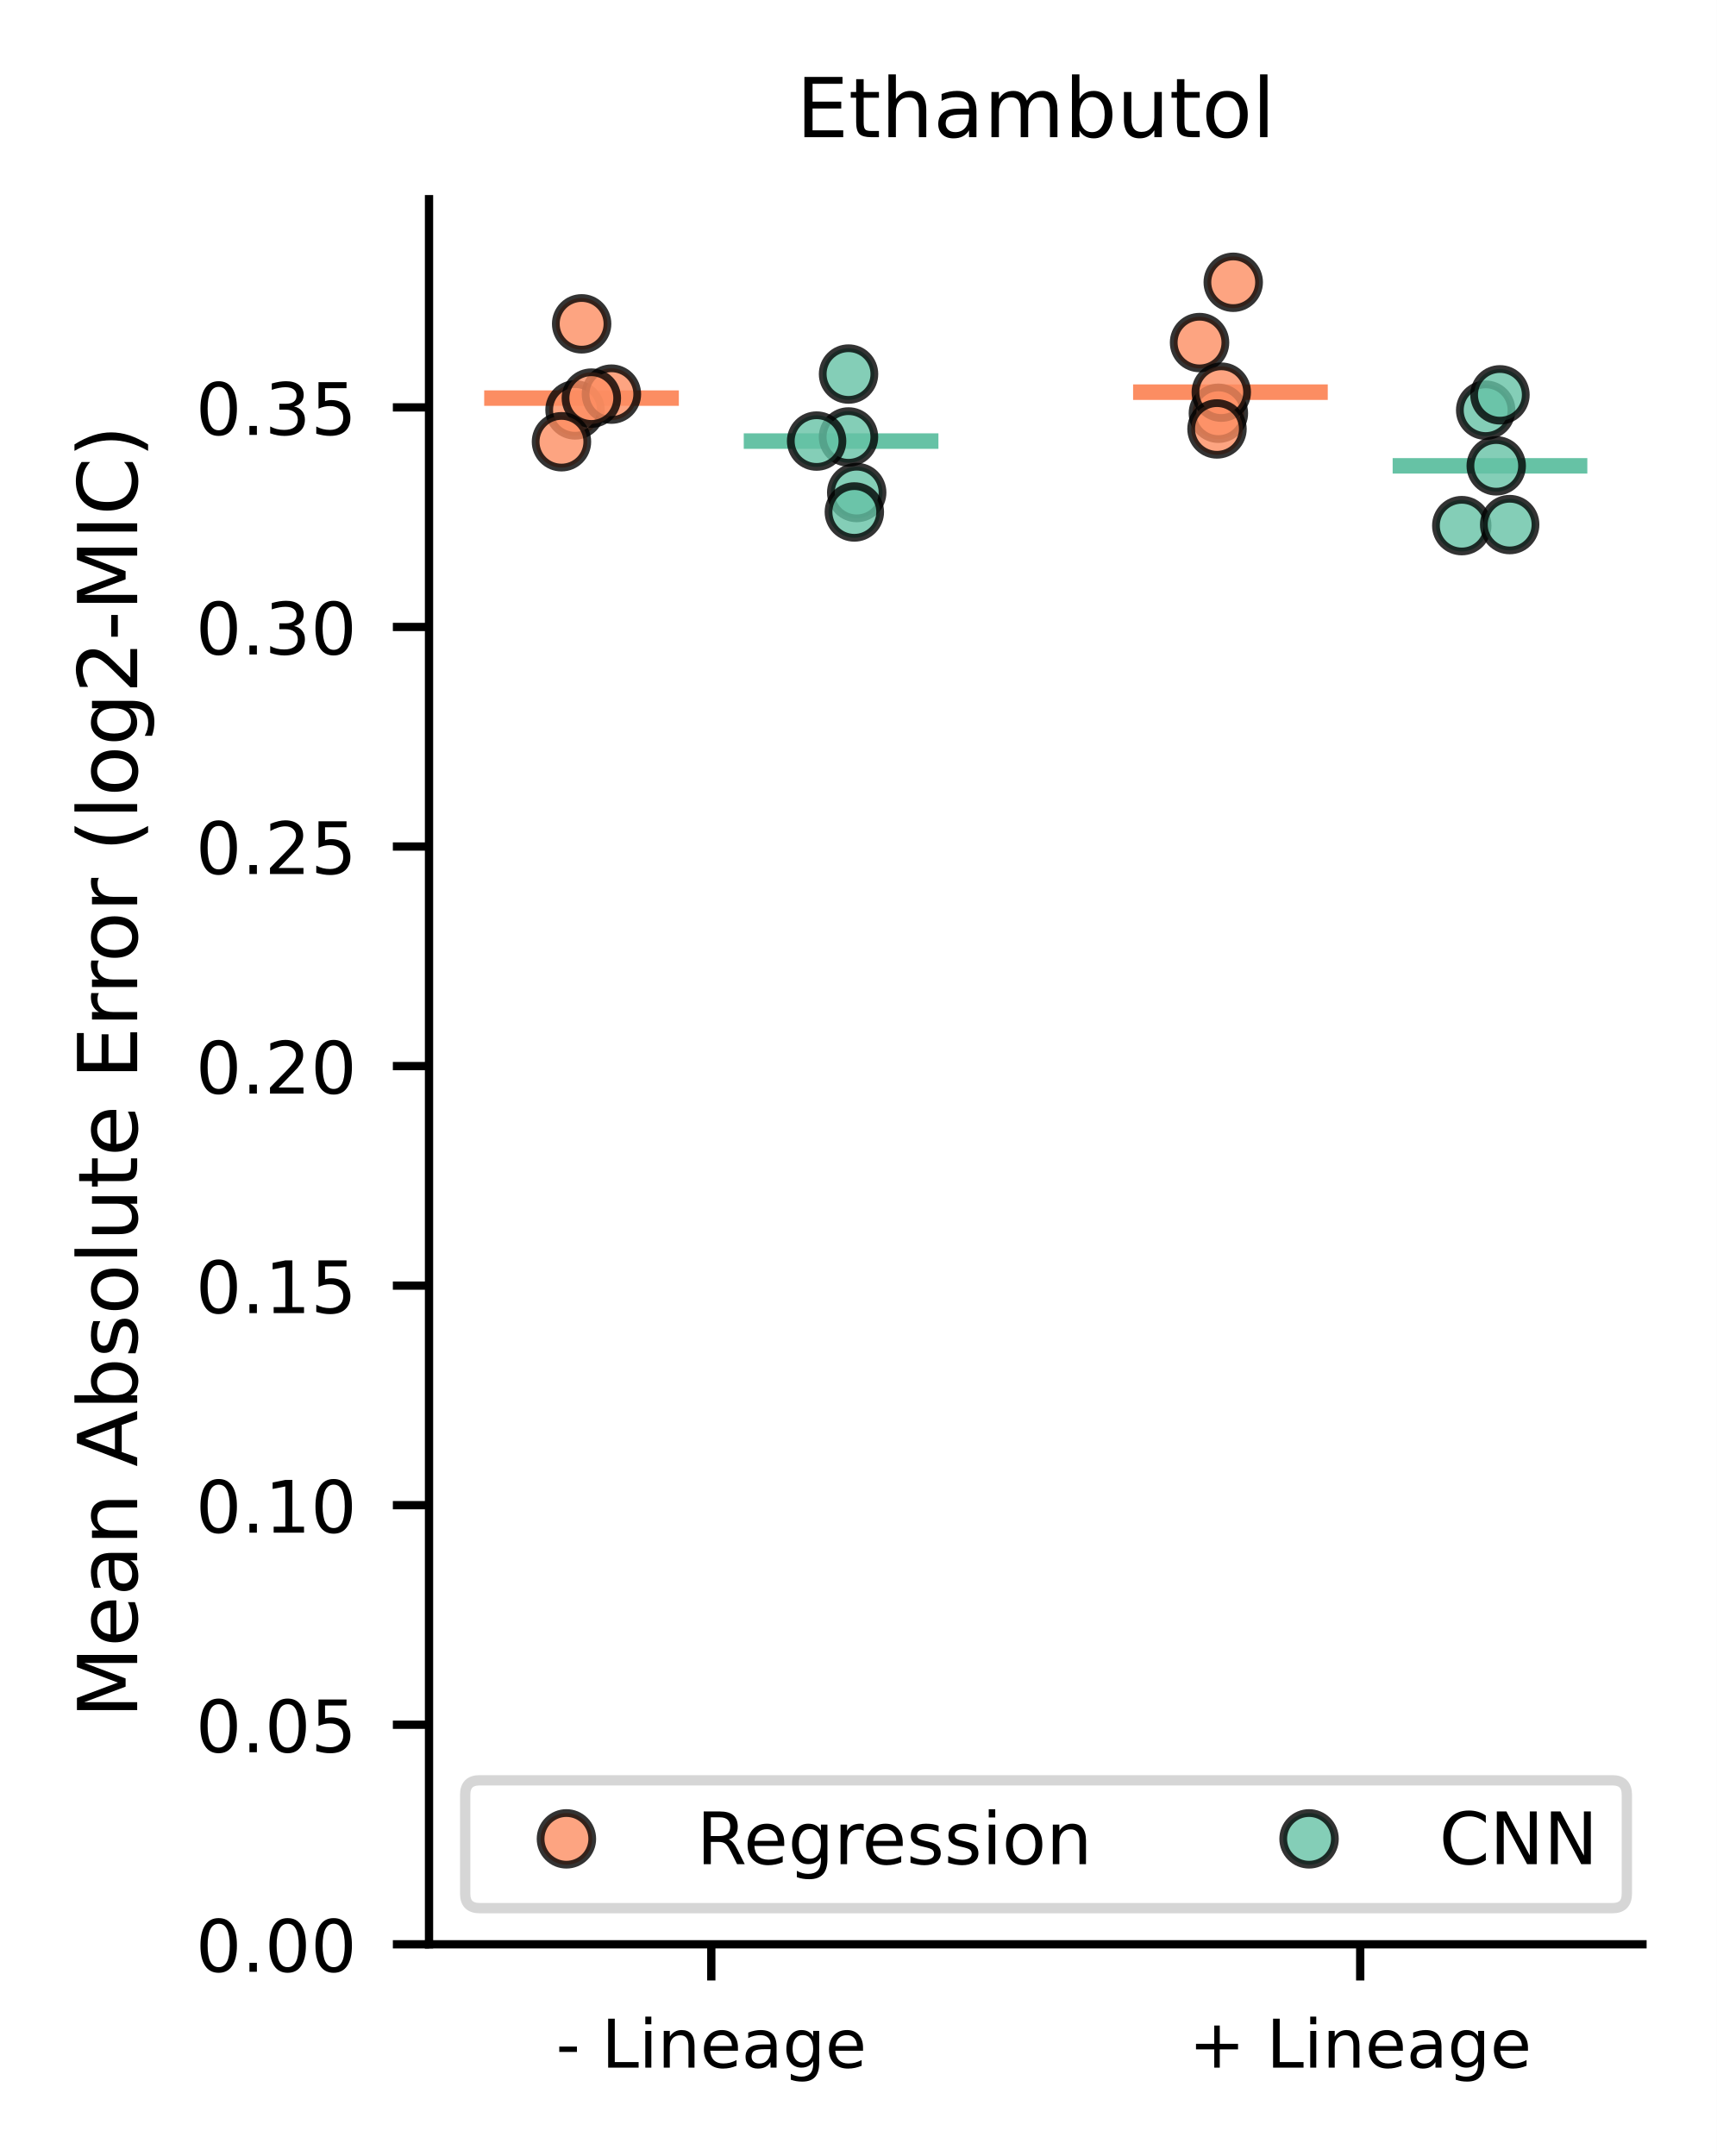
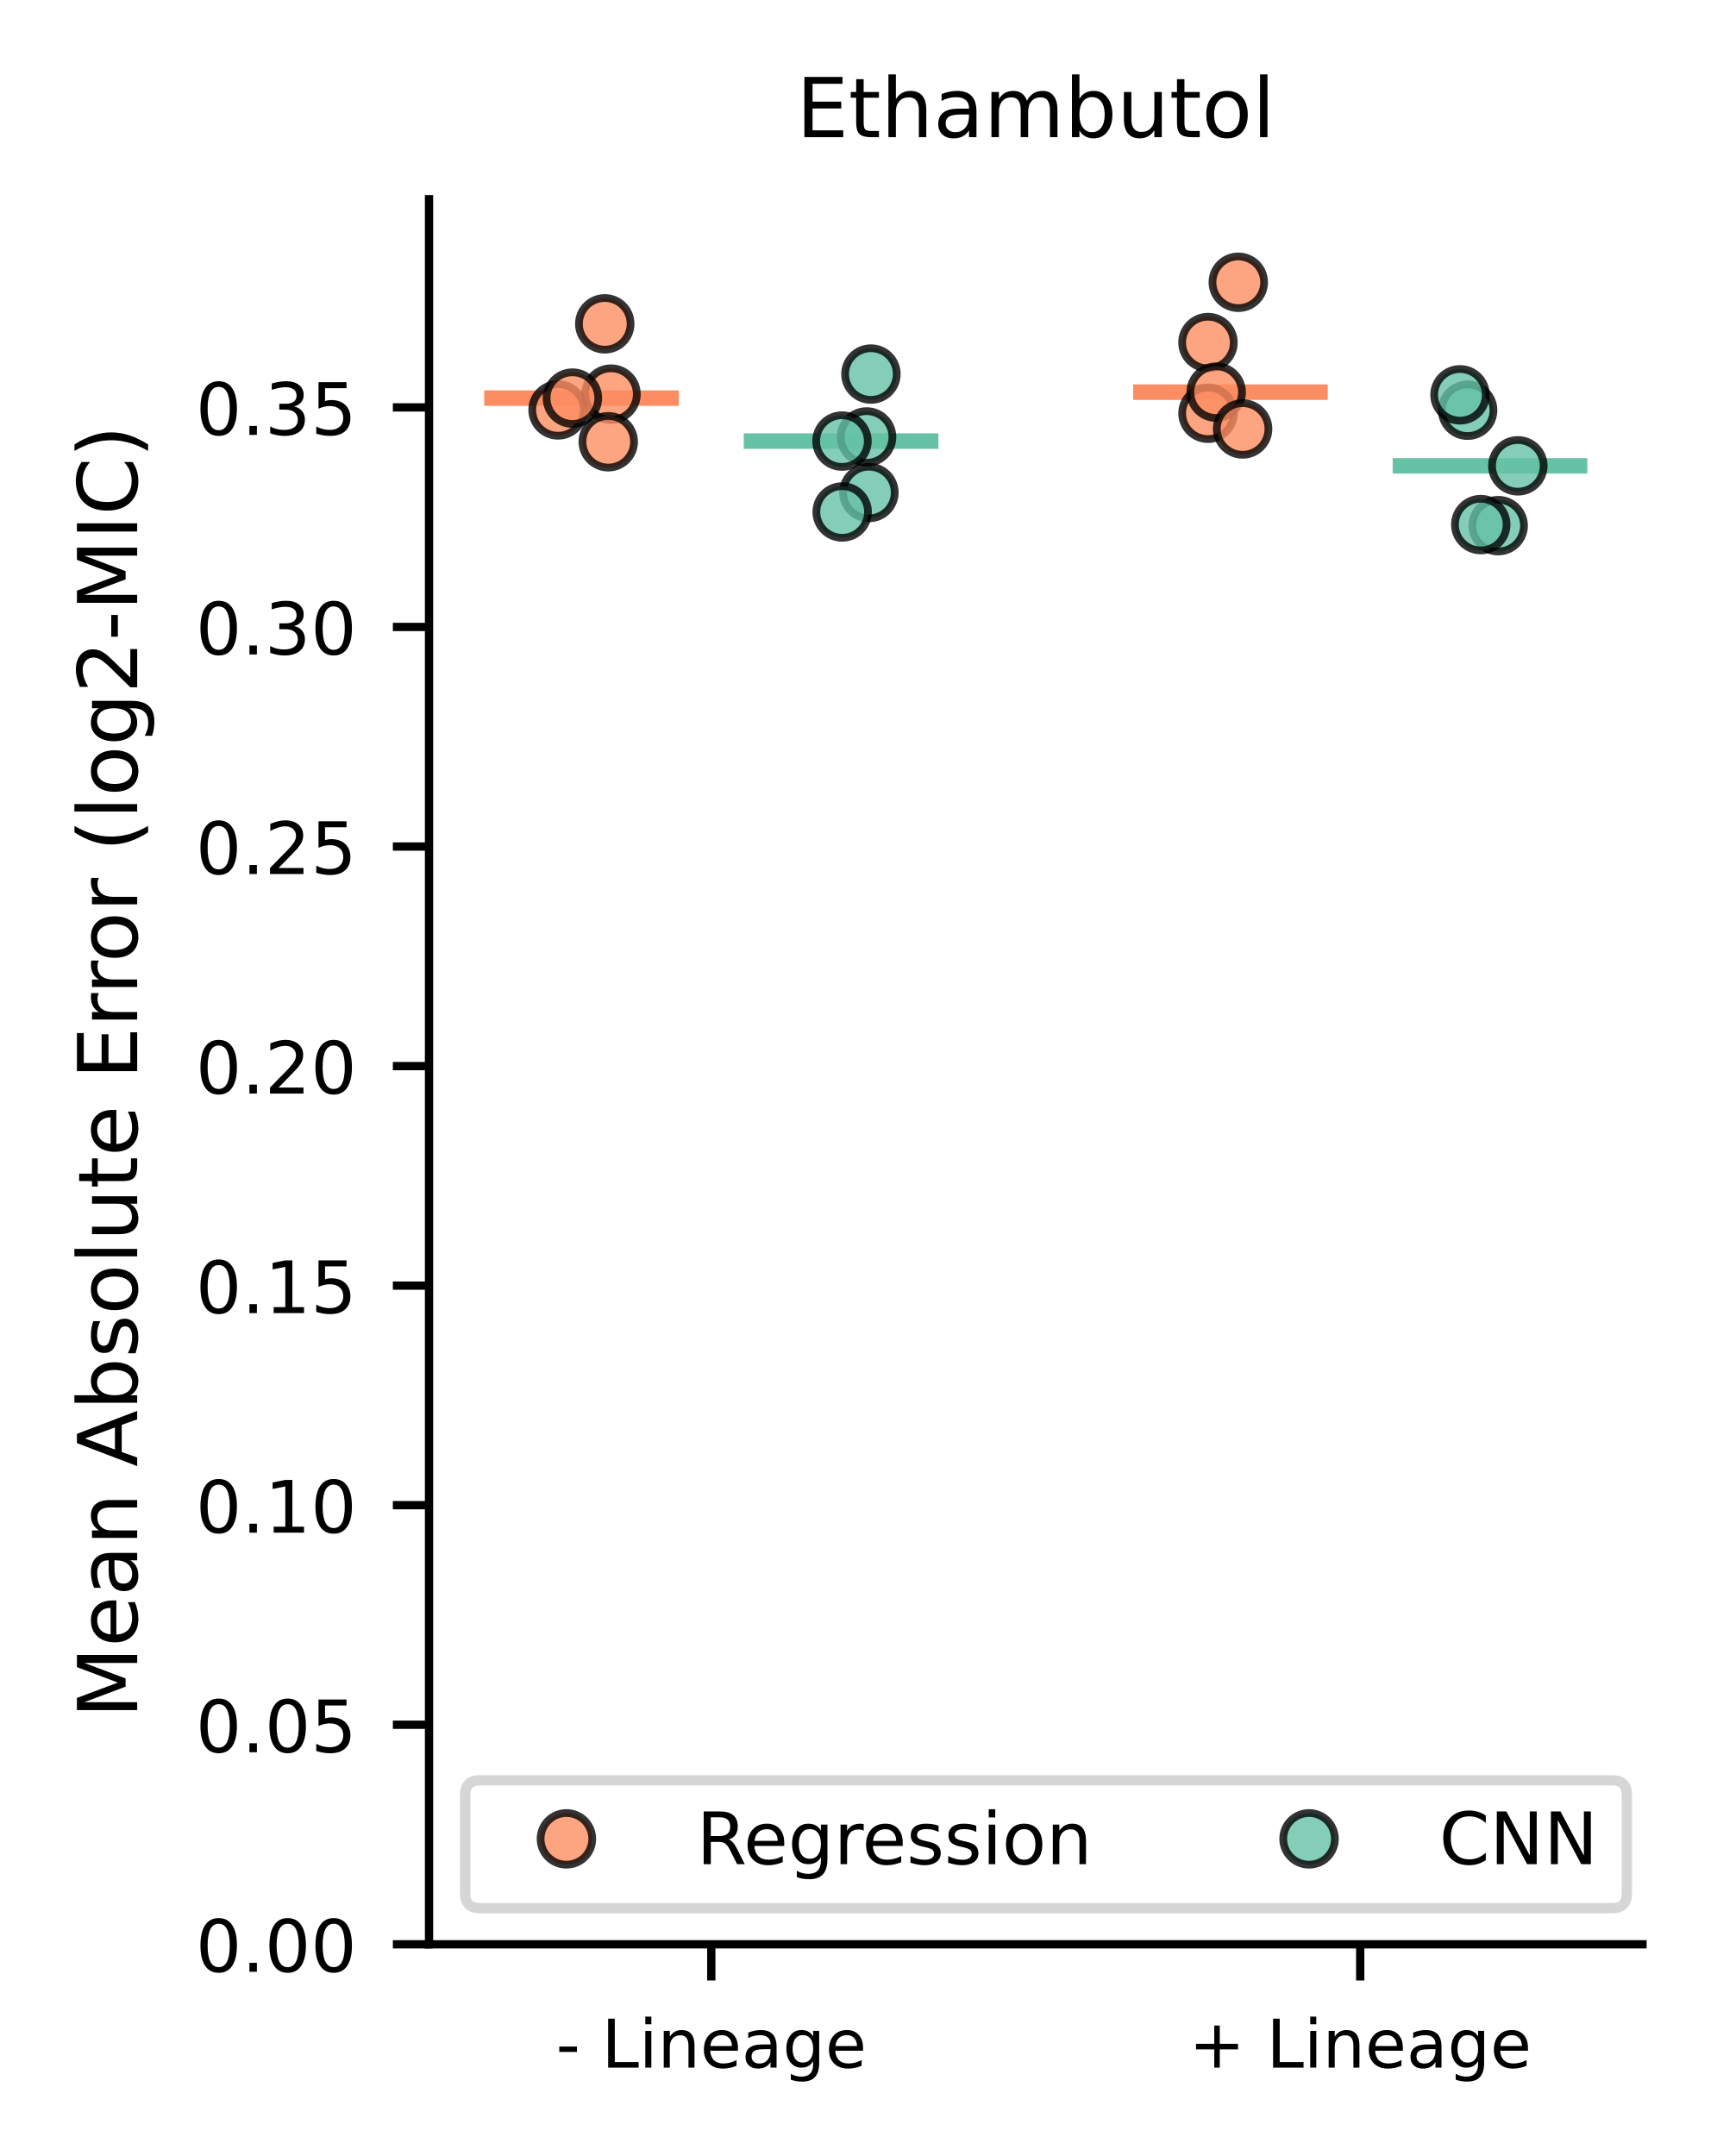
<svg xmlns="http://www.w3.org/2000/svg" xmlns:xlink="http://www.w3.org/1999/xlink" width="166.188pt" height="208.69pt" viewBox="0 0 166.188 208.69" version="1.1">
  <defs>
    <style type="text/css">*{stroke-linejoin: round; stroke-linecap: butt}</style>
  </defs>
  <g id="figure_1">
    <g id="patch_1">
      <path d="M 0 208.69  L 166.188 208.69  L 166.188 0  L 0 0  z " style="fill: #ffffff" />
    </g>
    <g id="axes_1">
      <g id="patch_2">
        <path d="M 41.528 188.199  L 158.988 188.199  L 158.988 19.279  L 41.528 19.279  z " style="fill: #ffffff" />
      </g>
      <g id="LineCollection_1">
-         <path d="M 46.868 38.535  L 65.711 38.535  " clip-path="url(#p551175ddb1)" style="fill: none; stroke: #fc8d62; stroke-width: 1.5" />
+         <path d="M 46.868 38.535  L 65.711 38.535  " clip-path="url(#p8d4c4b4605)" style="fill: none; stroke: #fc8d62; stroke-width: 1.5" />
      </g>
      <g id="LineCollection_2">
-         <path d="M 71.993 42.694  L 90.837 42.694  " clip-path="url(#p551175ddb1)" style="fill: none; stroke: #66c2a5; stroke-width: 1.5" />
+         <path d="M 71.993 42.694  L 90.837 42.694  " clip-path="url(#p8d4c4b4605)" style="fill: none; stroke: #66c2a5; stroke-width: 1.5" />
      </g>
      <g id="LineCollection_3">
-         <path d="M 109.68 37.958  L 128.524 37.958  " clip-path="url(#p551175ddb1)" style="fill: none; stroke: #fc8d62; stroke-width: 1.5" />
+         <path d="M 109.68 37.958  L 128.524 37.958  " clip-path="url(#p8d4c4b4605)" style="fill: none; stroke: #fc8d62; stroke-width: 1.5" />
      </g>
      <g id="LineCollection_4">
-         <path d="M 134.805 45.091  L 153.649 45.091  " clip-path="url(#p551175ddb1)" style="fill: none; stroke: #66c2a5; stroke-width: 1.5" />
+         <path d="M 134.805 45.091  L 153.649 45.091  " clip-path="url(#p8d4c4b4605)" style="fill: none; stroke: #66c2a5; stroke-width: 1.5" />
      </g>
      <g id="PathCollection_1">
        <defs>
-           <path id="C0_0_73d568ccc1" d="M 0 2.5  C 0.663 2.5 1.299 2.237 1.768 1.768  C 2.237 1.299 2.5 0.663 2.5 -0  C 2.5 -0.663 2.237 -1.299 1.768 -1.768  C 1.299 -2.237 0.663 -2.5 0 -2.5  C -0.663 -2.5 -1.299 -2.237 -1.768 -1.768  C -2.237 -1.299 -2.5 -0.663 -2.5 0  C -2.5 0.663 -2.237 1.299 -1.768 1.768  C -1.299 2.237 -0.663 2.5 0 2.5  z " />
+           <path id="C0_0_e89ad884b5" d="M 0 2.5  C 0.663 2.5 1.299 2.237 1.768 1.768  C 2.237 1.299 2.5 0.663 2.5 -0  C 2.5 -0.663 2.237 -1.299 1.768 -1.768  C 1.299 -2.237 0.663 -2.5 0 -2.5  C -0.663 -2.5 -1.299 -2.237 -1.768 -1.768  C -2.237 -1.299 -2.5 -0.663 -2.5 0  C -2.5 0.663 -2.237 1.299 -1.768 1.768  C -1.299 2.237 -0.663 2.5 0 2.5  z " />
        </defs>
-         <g clip-path="url(#p551175ddb1)">
-           <use xlink:href="#C0_0_73d568ccc1" x="55.66" y="39.677" style="fill: #fc8d62; fill-opacity: 0.8; stroke: #000000; stroke-opacity: 0.8; stroke-width: 0.75" />
-         </g>
-         <g clip-path="url(#p551175ddb1)">
-           <use xlink:href="#C0_0_73d568ccc1" x="59.183" y="38.15" style="fill: #fc8d62; fill-opacity: 0.8; stroke: #000000; stroke-opacity: 0.8; stroke-width: 0.75" />
-         </g>
-         <g clip-path="url(#p551175ddb1)">
-           <use xlink:href="#C0_0_73d568ccc1" x="56.301" y="31.345" style="fill: #fc8d62; fill-opacity: 0.8; stroke: #000000; stroke-opacity: 0.8; stroke-width: 0.75" />
-         </g>
-         <g clip-path="url(#p551175ddb1)">
-           <use xlink:href="#C0_0_73d568ccc1" x="57.241" y="38.535" style="fill: #fc8d62; fill-opacity: 0.8; stroke: #000000; stroke-opacity: 0.8; stroke-width: 0.75" />
-         </g>
-         <g clip-path="url(#p551175ddb1)">
-           <use xlink:href="#C0_0_73d568ccc1" x="54.348" y="42.759" style="fill: #fc8d62; fill-opacity: 0.8; stroke: #000000; stroke-opacity: 0.8; stroke-width: 0.75" />
+         <g clip-path="url(#p8d4c4b4605)">
+           <use xlink:href="#C0_0_e89ad884b5" x="54.018" y="39.677" style="fill: #fc8d62; fill-opacity: 0.8; stroke: #000000; stroke-opacity: 0.8; stroke-width: 0.75" />
+         </g>
+         <g clip-path="url(#p8d4c4b4605)">
+           <use xlink:href="#C0_0_e89ad884b5" x="59.144" y="38.15" style="fill: #fc8d62; fill-opacity: 0.8; stroke: #000000; stroke-opacity: 0.8; stroke-width: 0.75" />
+         </g>
+         <g clip-path="url(#p8d4c4b4605)">
+           <use xlink:href="#C0_0_e89ad884b5" x="58.539" y="31.345" style="fill: #fc8d62; fill-opacity: 0.8; stroke: #000000; stroke-opacity: 0.8; stroke-width: 0.75" />
+         </g>
+         <g clip-path="url(#p8d4c4b4605)">
+           <use xlink:href="#C0_0_e89ad884b5" x="55.408" y="38.535" style="fill: #fc8d62; fill-opacity: 0.8; stroke: #000000; stroke-opacity: 0.8; stroke-width: 0.75" />
+         </g>
+         <g clip-path="url(#p8d4c4b4605)">
+           <use xlink:href="#C0_0_e89ad884b5" x="58.876" y="42.759" style="fill: #fc8d62; fill-opacity: 0.8; stroke: #000000; stroke-opacity: 0.8; stroke-width: 0.75" />
        </g>
      </g>
      <g id="PathCollection_2">
        <defs>
-           <path id="C1_0_42cb53320c" d="M 0 2.5  C 0.663 2.5 1.299 2.237 1.768 1.768  C 2.237 1.299 2.5 0.663 2.5 -0  C 2.5 -0.663 2.237 -1.299 1.768 -1.768  C 1.299 -2.237 0.663 -2.5 0 -2.5  C -0.663 -2.5 -1.299 -2.237 -1.768 -1.768  C -2.237 -1.299 -2.5 -0.663 -2.5 0  C -2.5 0.663 -2.237 1.299 -1.768 1.768  C -1.299 2.237 -0.663 2.5 0 2.5  z " />
+           <path id="C1_0_3aec640999" d="M 0 2.5  C 0.663 2.5 1.299 2.237 1.768 1.768  C 2.237 1.299 2.5 0.663 2.5 -0  C 2.5 -0.663 2.237 -1.299 1.768 -1.768  C 1.299 -2.237 0.663 -2.5 0 -2.5  C -0.663 -2.5 -1.299 -2.237 -1.768 -1.768  C -2.237 -1.299 -2.5 -0.663 -2.5 0  C -2.5 0.663 -2.237 1.299 -1.768 1.768  C -1.299 2.237 -0.663 2.5 0 2.5  z " />
        </defs>
-         <g clip-path="url(#p551175ddb1)">
-           <use xlink:href="#C1_0_42cb53320c" x="82.927" y="47.673" style="fill: #66c2a5; fill-opacity: 0.8; stroke: #000000; stroke-opacity: 0.8; stroke-width: 0.75" />
-         </g>
-         <g clip-path="url(#p551175ddb1)">
-           <use xlink:href="#C1_0_42cb53320c" x="82.132" y="42.296" style="fill: #66c2a5; fill-opacity: 0.8; stroke: #000000; stroke-opacity: 0.8; stroke-width: 0.75" />
-         </g>
-         <g clip-path="url(#p551175ddb1)">
-           <use xlink:href="#C1_0_42cb53320c" x="82.136" y="36.207" style="fill: #66c2a5; fill-opacity: 0.8; stroke: #000000; stroke-opacity: 0.8; stroke-width: 0.75" />
-         </g>
-         <g clip-path="url(#p551175ddb1)">
-           <use xlink:href="#C1_0_42cb53320c" x="82.698" y="49.556" style="fill: #66c2a5; fill-opacity: 0.8; stroke: #000000; stroke-opacity: 0.8; stroke-width: 0.75" />
-         </g>
-         <g clip-path="url(#p551175ddb1)">
-           <use xlink:href="#C1_0_42cb53320c" x="79.045" y="42.694" style="fill: #66c2a5; fill-opacity: 0.8; stroke: #000000; stroke-opacity: 0.8; stroke-width: 0.75" />
+         <g clip-path="url(#p8d4c4b4605)">
+           <use xlink:href="#C1_0_3aec640999" x="84.107" y="47.673" style="fill: #66c2a5; fill-opacity: 0.8; stroke: #000000; stroke-opacity: 0.8; stroke-width: 0.75" />
+         </g>
+         <g clip-path="url(#p8d4c4b4605)">
+           <use xlink:href="#C1_0_3aec640999" x="83.883" y="42.296" style="fill: #66c2a5; fill-opacity: 0.8; stroke: #000000; stroke-opacity: 0.8; stroke-width: 0.75" />
+         </g>
+         <g clip-path="url(#p8d4c4b4605)">
+           <use xlink:href="#C1_0_3aec640999" x="84.304" y="36.207" style="fill: #66c2a5; fill-opacity: 0.8; stroke: #000000; stroke-opacity: 0.8; stroke-width: 0.75" />
+         </g>
+         <g clip-path="url(#p8d4c4b4605)">
+           <use xlink:href="#C1_0_3aec640999" x="81.521" y="49.556" style="fill: #66c2a5; fill-opacity: 0.8; stroke: #000000; stroke-opacity: 0.8; stroke-width: 0.75" />
+         </g>
+         <g clip-path="url(#p8d4c4b4605)">
+           <use xlink:href="#C1_0_3aec640999" x="81.502" y="42.694" style="fill: #66c2a5; fill-opacity: 0.8; stroke: #000000; stroke-opacity: 0.8; stroke-width: 0.75" />
        </g>
      </g>
      <g id="PathCollection_3">
        <defs>
-           <path id="C2_0_eb9bdc334c" d="M 0 2.5  C 0.663 2.5 1.299 2.237 1.768 1.768  C 2.237 1.299 2.5 0.663 2.5 -0  C 2.5 -0.663 2.237 -1.299 1.768 -1.768  C 1.299 -2.237 0.663 -2.5 0 -2.5  C -0.663 -2.5 -1.299 -2.237 -1.768 -1.768  C -2.237 -1.299 -2.5 -0.663 -2.5 0  C -2.5 0.663 -2.237 1.299 -1.768 1.768  C -1.299 2.237 -0.663 2.5 0 2.5  z " />
+           <path id="C2_0_8ce9a1046b" d="M 0 2.5  C 0.663 2.5 1.299 2.237 1.768 1.768  C 2.237 1.299 2.5 0.663 2.5 -0  C 2.5 -0.663 2.237 -1.299 1.768 -1.768  C 1.299 -2.237 0.663 -2.5 0 -2.5  C -0.663 -2.5 -1.299 -2.237 -1.768 -1.768  C -2.237 -1.299 -2.5 -0.663 -2.5 0  C -2.5 0.663 -2.237 1.299 -1.768 1.768  C -1.299 2.237 -0.663 2.5 0 2.5  z " />
        </defs>
-         <g clip-path="url(#p551175ddb1)">
-           <use xlink:href="#C2_0_eb9bdc334c" x="117.936" y="40.001" style="fill: #fc8d62; fill-opacity: 0.8; stroke: #000000; stroke-opacity: 0.8; stroke-width: 0.75" />
-         </g>
-         <g clip-path="url(#p551175ddb1)">
-           <use xlink:href="#C2_0_eb9bdc334c" x="119.374" y="27.323" style="fill: #fc8d62; fill-opacity: 0.8; stroke: #000000; stroke-opacity: 0.8; stroke-width: 0.75" />
-         </g>
-         <g clip-path="url(#p551175ddb1)">
-           <use xlink:href="#C2_0_eb9bdc334c" x="116.113" y="33.158" style="fill: #fc8d62; fill-opacity: 0.8; stroke: #000000; stroke-opacity: 0.8; stroke-width: 0.75" />
-         </g>
-         <g clip-path="url(#p551175ddb1)">
-           <use xlink:href="#C2_0_eb9bdc334c" x="118.217" y="37.958" style="fill: #fc8d62; fill-opacity: 0.8; stroke: #000000; stroke-opacity: 0.8; stroke-width: 0.75" />
-         </g>
-         <g clip-path="url(#p551175ddb1)">
-           <use xlink:href="#C2_0_eb9bdc334c" x="117.802" y="41.52" style="fill: #fc8d62; fill-opacity: 0.8; stroke: #000000; stroke-opacity: 0.8; stroke-width: 0.75" />
+         <g clip-path="url(#p8d4c4b4605)">
+           <use xlink:href="#C2_0_8ce9a1046b" x="116.929" y="40.001" style="fill: #fc8d62; fill-opacity: 0.8; stroke: #000000; stroke-opacity: 0.8; stroke-width: 0.75" />
+         </g>
+         <g clip-path="url(#p8d4c4b4605)">
+           <use xlink:href="#C2_0_8ce9a1046b" x="119.863" y="27.323" style="fill: #fc8d62; fill-opacity: 0.8; stroke: #000000; stroke-opacity: 0.8; stroke-width: 0.75" />
+         </g>
+         <g clip-path="url(#p8d4c4b4605)">
+           <use xlink:href="#C2_0_8ce9a1046b" x="116.928" y="33.158" style="fill: #fc8d62; fill-opacity: 0.8; stroke: #000000; stroke-opacity: 0.8; stroke-width: 0.75" />
+         </g>
+         <g clip-path="url(#p8d4c4b4605)">
+           <use xlink:href="#C2_0_8ce9a1046b" x="117.722" y="37.958" style="fill: #fc8d62; fill-opacity: 0.8; stroke: #000000; stroke-opacity: 0.8; stroke-width: 0.75" />
+         </g>
+         <g clip-path="url(#p8d4c4b4605)">
+           <use xlink:href="#C2_0_8ce9a1046b" x="120.281" y="41.52" style="fill: #fc8d62; fill-opacity: 0.8; stroke: #000000; stroke-opacity: 0.8; stroke-width: 0.75" />
        </g>
      </g>
      <g id="PathCollection_4">
        <defs>
-           <path id="C3_0_caa02900ae" d="M 0 2.5  C 0.663 2.5 1.299 2.237 1.768 1.768  C 2.237 1.299 2.5 0.663 2.5 -0  C 2.5 -0.663 2.237 -1.299 1.768 -1.768  C 1.299 -2.237 0.663 -2.5 0 -2.5  C -0.663 -2.5 -1.299 -2.237 -1.768 -1.768  C -2.237 -1.299 -2.5 -0.663 -2.5 0  C -2.5 0.663 -2.237 1.299 -1.768 1.768  C -1.299 2.237 -0.663 2.5 0 2.5  z " />
+           <path id="C3_0_05e2c63b1a" d="M 0 2.5  C 0.663 2.5 1.299 2.237 1.768 1.768  C 2.237 1.299 2.5 0.663 2.5 -0  C 2.5 -0.663 2.237 -1.299 1.768 -1.768  C 1.299 -2.237 0.663 -2.5 0 -2.5  C -0.663 -2.5 -1.299 -2.237 -1.768 -1.768  C -2.237 -1.299 -2.5 -0.663 -2.5 0  C -2.5 0.663 -2.237 1.299 -1.768 1.768  C -1.299 2.237 -0.663 2.5 0 2.5  z " />
        </defs>
-         <g clip-path="url(#p551175ddb1)">
-           <use xlink:href="#C3_0_caa02900ae" x="141.495" y="50.879" style="fill: #66c2a5; fill-opacity: 0.8; stroke: #000000; stroke-opacity: 0.8; stroke-width: 0.75" />
-         </g>
-         <g clip-path="url(#p551175ddb1)">
-           <use xlink:href="#C3_0_caa02900ae" x="143.809" y="39.706" style="fill: #66c2a5; fill-opacity: 0.8; stroke: #000000; stroke-opacity: 0.8; stroke-width: 0.75" />
-         </g>
-         <g clip-path="url(#p551175ddb1)">
-           <use xlink:href="#C3_0_caa02900ae" x="144.831" y="45.091" style="fill: #66c2a5; fill-opacity: 0.8; stroke: #000000; stroke-opacity: 0.8; stroke-width: 0.75" />
-         </g>
-         <g clip-path="url(#p551175ddb1)">
-           <use xlink:href="#C3_0_caa02900ae" x="146.132" y="50.777" style="fill: #66c2a5; fill-opacity: 0.8; stroke: #000000; stroke-opacity: 0.8; stroke-width: 0.75" />
-         </g>
-         <g clip-path="url(#p551175ddb1)">
-           <use xlink:href="#C3_0_caa02900ae" x="145.191" y="38.218" style="fill: #66c2a5; fill-opacity: 0.8; stroke: #000000; stroke-opacity: 0.8; stroke-width: 0.75" />
+         <g clip-path="url(#p8d4c4b4605)">
+           <use xlink:href="#C3_0_05e2c63b1a" x="145.018" y="50.879" style="fill: #66c2a5; fill-opacity: 0.8; stroke: #000000; stroke-opacity: 0.8; stroke-width: 0.75" />
+         </g>
+         <g clip-path="url(#p8d4c4b4605)">
+           <use xlink:href="#C3_0_05e2c63b1a" x="142.064" y="39.706" style="fill: #66c2a5; fill-opacity: 0.8; stroke: #000000; stroke-opacity: 0.8; stroke-width: 0.75" />
+         </g>
+         <g clip-path="url(#p8d4c4b4605)">
+           <use xlink:href="#C3_0_05e2c63b1a" x="146.923" y="45.091" style="fill: #66c2a5; fill-opacity: 0.8; stroke: #000000; stroke-opacity: 0.8; stroke-width: 0.75" />
+         </g>
+         <g clip-path="url(#p8d4c4b4605)">
+           <use xlink:href="#C3_0_05e2c63b1a" x="143.333" y="50.777" style="fill: #66c2a5; fill-opacity: 0.8; stroke: #000000; stroke-opacity: 0.8; stroke-width: 0.75" />
+         </g>
+         <g clip-path="url(#p8d4c4b4605)">
+           <use xlink:href="#C3_0_05e2c63b1a" x="141.323" y="38.218" style="fill: #66c2a5; fill-opacity: 0.8; stroke: #000000; stroke-opacity: 0.8; stroke-width: 0.75" />
        </g>
      </g>
      <g id="line2d_1" />
      <g id="line2d_2" />
      <g id="matplotlib.axis_1">
        <g id="xtick_1">
          <g id="line2d_3">
            <defs>
-               <path id="m14d3066183" d="M 0 0  L 0 3.5  " style="stroke: #000000; stroke-width: 0.8" />
+               <path id="m53870f98cc" d="M 0 0  L 0 3.5  " style="stroke: #000000; stroke-width: 0.8" />
            </defs>
            <g>
-               <use xlink:href="#m14d3066183" x="68.852" y="188.199" style="stroke: #000000; stroke-width: 0.8" />
+               <use xlink:href="#m53870f98cc" x="68.852" y="188.199" style="stroke: #000000; stroke-width: 0.8" />
            </g>
          </g>
          <g id="text_1">
            <g transform="translate(53.81874 200.1377) scale(0.065 -0.065)">
              <defs>
                <path id="DejaVuSans-2d" d="M 313 2009  L 1997 2009  L 1997 1497  L 313 1497  L 313 2009  z " transform="scale(0.015625)" />
                <path id="DejaVuSans-20" transform="scale(0.015625)" />
                <path id="DejaVuSans-4c" d="M 628 4666  L 1259 4666  L 1259 531  L 3531 531  L 3531 0  L 628 0  L 628 4666  z " transform="scale(0.015625)" />
                <path id="DejaVuSans-69" d="M 603 3500  L 1178 3500  L 1178 0  L 603 0  L 603 3500  z M 603 4863  L 1178 4863  L 1178 4134  L 603 4134  L 603 4863  z " transform="scale(0.015625)" />
                <path id="DejaVuSans-6e" d="M 3513 2113  L 3513 0  L 2938 0  L 2938 2094  Q 2938 2591 2744 2837  Q 2550 3084 2163 3084  Q 1697 3084 1428 2787  Q 1159 2491 1159 1978  L 1159 0  L 581 0  L 581 3500  L 1159 3500  L 1159 2956  Q 1366 3272 1645 3428  Q 1925 3584 2291 3584  Q 2894 3584 3203 3211  Q 3513 2838 3513 2113  z " transform="scale(0.015625)" />
                <path id="DejaVuSans-65" d="M 3597 1894  L 3597 1613  L 953 1613  Q 991 1019 1311 708  Q 1631 397 2203 397  Q 2534 397 2845 478  Q 3156 559 3463 722  L 3463 178  Q 3153 47 2828 -22  Q 2503 -91 2169 -91  Q 1331 -91 842 396  Q 353 884 353 1716  Q 353 2575 817 3079  Q 1281 3584 2069 3584  Q 2775 3584 3186 3129  Q 3597 2675 3597 1894  z M 3022 2063  Q 3016 2534 2758 2815  Q 2500 3097 2075 3097  Q 1594 3097 1305 2825  Q 1016 2553 972 2059  L 3022 2063  z " transform="scale(0.015625)" />
                <path id="DejaVuSans-61" d="M 2194 1759  Q 1497 1759 1228 1600  Q 959 1441 959 1056  Q 959 750 1161 570  Q 1363 391 1709 391  Q 2188 391 2477 730  Q 2766 1069 2766 1631  L 2766 1759  L 2194 1759  z M 3341 1997  L 3341 0  L 2766 0  L 2766 531  Q 2569 213 2275 61  Q 1981 -91 1556 -91  Q 1019 -91 701 211  Q 384 513 384 1019  Q 384 1609 779 1909  Q 1175 2209 1959 2209  L 2766 2209  L 2766 2266  Q 2766 2663 2505 2880  Q 2244 3097 1772 3097  Q 1472 3097 1187 3025  Q 903 2953 641 2809  L 641 3341  Q 956 3463 1253 3523  Q 1550 3584 1831 3584  Q 2591 3584 2966 3190  Q 3341 2797 3341 1997  z " transform="scale(0.015625)" />
                <path id="DejaVuSans-67" d="M 2906 1791  Q 2906 2416 2648 2759  Q 2391 3103 1925 3103  Q 1463 3103 1205 2759  Q 947 2416 947 1791  Q 947 1169 1205 825  Q 1463 481 1925 481  Q 2391 481 2648 825  Q 2906 1169 2906 1791  z M 3481 434  Q 3481 -459 3084 -895  Q 2688 -1331 1869 -1331  Q 1566 -1331 1297 -1286  Q 1028 -1241 775 -1147  L 775 -588  Q 1028 -725 1275 -790  Q 1522 -856 1778 -856  Q 2344 -856 2625 -561  Q 2906 -266 2906 331  L 2906 616  Q 2728 306 2450 153  Q 2172 0 1784 0  Q 1141 0 747 490  Q 353 981 353 1791  Q 353 2603 747 3093  Q 1141 3584 1784 3584  Q 2172 3584 2450 3431  Q 2728 3278 2906 2969  L 2906 3500  L 3481 3500  L 3481 434  z " transform="scale(0.015625)" />
              </defs>
              <use xlink:href="#DejaVuSans-2d" />
              <use xlink:href="#DejaVuSans-20" x="36.084" />
              <use xlink:href="#DejaVuSans-4c" x="67.871" />
              <use xlink:href="#DejaVuSans-69" x="123.584" />
              <use xlink:href="#DejaVuSans-6e" x="151.367" />
              <use xlink:href="#DejaVuSans-65" x="214.746" />
              <use xlink:href="#DejaVuSans-61" x="276.27" />
              <use xlink:href="#DejaVuSans-67" x="337.549" />
              <use xlink:href="#DejaVuSans-65" x="401.025" />
            </g>
          </g>
        </g>
        <g id="xtick_2">
          <g id="line2d_4">
            <g>
-               <use xlink:href="#m14d3066183" x="131.665" y="188.199" style="stroke: #000000; stroke-width: 0.8" />
+               <use xlink:href="#m53870f98cc" x="131.665" y="188.199" style="stroke: #000000; stroke-width: 0.8" />
            </g>
          </g>
          <g id="text_2">
            <g transform="translate(115.0807 200.1377) scale(0.065 -0.065)">
              <defs>
                <path id="DejaVuSans-2b" d="M 2944 4013  L 2944 2272  L 4684 2272  L 4684 1741  L 2944 1741  L 2944 0  L 2419 0  L 2419 1741  L 678 1741  L 678 2272  L 2419 2272  L 2419 4013  L 2944 4013  z " transform="scale(0.015625)" />
              </defs>
              <use xlink:href="#DejaVuSans-2b" />
              <use xlink:href="#DejaVuSans-20" x="83.789" />
              <use xlink:href="#DejaVuSans-4c" x="115.576" />
              <use xlink:href="#DejaVuSans-69" x="171.289" />
              <use xlink:href="#DejaVuSans-6e" x="199.072" />
              <use xlink:href="#DejaVuSans-65" x="262.451" />
              <use xlink:href="#DejaVuSans-61" x="323.975" />
              <use xlink:href="#DejaVuSans-67" x="385.254" />
              <use xlink:href="#DejaVuSans-65" x="448.73" />
            </g>
          </g>
        </g>
      </g>
      <g id="matplotlib.axis_2">
        <g id="ytick_1">
          <g id="line2d_5">
            <defs>
-               <path id="m7be7b69a1b" d="M 0 0  L -3.5 0  " style="stroke: #000000; stroke-width: 0.8" />
+               <path id="mcadb26cc67" d="M 0 0  L -3.5 0  " style="stroke: #000000; stroke-width: 0.8" />
            </defs>
            <g>
-               <use xlink:href="#m7be7b69a1b" x="41.528" y="188.199" style="stroke: #000000; stroke-width: 0.8" />
+               <use xlink:href="#mcadb26cc67" x="41.528" y="188.199" style="stroke: #000000; stroke-width: 0.8" />
            </g>
          </g>
          <g id="text_3">
            <g transform="translate(18.9425 190.8582) scale(0.07 -0.07)">
              <defs>
                <path id="DejaVuSans-30" d="M 2034 4250  Q 1547 4250 1301 3770  Q 1056 3291 1056 2328  Q 1056 1369 1301 889  Q 1547 409 2034 409  Q 2525 409 2770 889  Q 3016 1369 3016 2328  Q 3016 3291 2770 3770  Q 2525 4250 2034 4250  z M 2034 4750  Q 2819 4750 3233 4129  Q 3647 3509 3647 2328  Q 3647 1150 3233 529  Q 2819 -91 2034 -91  Q 1250 -91 836 529  Q 422 1150 422 2328  Q 422 3509 836 4129  Q 1250 4750 2034 4750  z " transform="scale(0.015625)" />
                <path id="DejaVuSans-2e" d="M 684 794  L 1344 794  L 1344 0  L 684 0  L 684 794  z " transform="scale(0.015625)" />
              </defs>
              <use xlink:href="#DejaVuSans-30" />
              <use xlink:href="#DejaVuSans-2e" x="63.623" />
              <use xlink:href="#DejaVuSans-30" x="95.41" />
              <use xlink:href="#DejaVuSans-30" x="159.033" />
            </g>
          </g>
        </g>
        <g id="ytick_2">
          <g id="line2d_6">
            <g>
-               <use xlink:href="#m7be7b69a1b" x="41.528" y="166.947" style="stroke: #000000; stroke-width: 0.8" />
+               <use xlink:href="#mcadb26cc67" x="41.528" y="166.947" style="stroke: #000000; stroke-width: 0.8" />
            </g>
          </g>
          <g id="text_4">
            <g transform="translate(18.9425 169.6064) scale(0.07 -0.07)">
              <defs>
                <path id="DejaVuSans-35" d="M 691 4666  L 3169 4666  L 3169 4134  L 1269 4134  L 1269 2991  Q 1406 3038 1543 3061  Q 1681 3084 1819 3084  Q 2600 3084 3056 2656  Q 3513 2228 3513 1497  Q 3513 744 3044 326  Q 2575 -91 1722 -91  Q 1428 -91 1123 -41  Q 819 9 494 109  L 494 744  Q 775 591 1075 516  Q 1375 441 1709 441  Q 2250 441 2565 725  Q 2881 1009 2881 1497  Q 2881 1984 2565 2268  Q 2250 2553 1709 2553  Q 1456 2553 1204 2497  Q 953 2441 691 2322  L 691 4666  z " transform="scale(0.015625)" />
              </defs>
              <use xlink:href="#DejaVuSans-30" />
              <use xlink:href="#DejaVuSans-2e" x="63.623" />
              <use xlink:href="#DejaVuSans-30" x="95.41" />
              <use xlink:href="#DejaVuSans-35" x="159.033" />
            </g>
          </g>
        </g>
        <g id="ytick_3">
          <g id="line2d_7">
            <g>
-               <use xlink:href="#m7be7b69a1b" x="41.528" y="145.695" style="stroke: #000000; stroke-width: 0.8" />
+               <use xlink:href="#mcadb26cc67" x="41.528" y="145.695" style="stroke: #000000; stroke-width: 0.8" />
            </g>
          </g>
          <g id="text_5">
            <g transform="translate(18.9425 148.3545) scale(0.07 -0.07)">
              <defs>
                <path id="DejaVuSans-31" d="M 794 531  L 1825 531  L 1825 4091  L 703 3866  L 703 4441  L 1819 4666  L 2450 4666  L 2450 531  L 3481 531  L 3481 0  L 794 0  L 794 531  z " transform="scale(0.015625)" />
              </defs>
              <use xlink:href="#DejaVuSans-30" />
              <use xlink:href="#DejaVuSans-2e" x="63.623" />
              <use xlink:href="#DejaVuSans-31" x="95.41" />
              <use xlink:href="#DejaVuSans-30" x="159.033" />
            </g>
          </g>
        </g>
        <g id="ytick_4">
          <g id="line2d_8">
            <g>
-               <use xlink:href="#m7be7b69a1b" x="41.528" y="124.443" style="stroke: #000000; stroke-width: 0.8" />
+               <use xlink:href="#mcadb26cc67" x="41.528" y="124.443" style="stroke: #000000; stroke-width: 0.8" />
            </g>
          </g>
          <g id="text_6">
            <g transform="translate(18.9425 127.1027) scale(0.07 -0.07)">
              <use xlink:href="#DejaVuSans-30" />
              <use xlink:href="#DejaVuSans-2e" x="63.623" />
              <use xlink:href="#DejaVuSans-31" x="95.41" />
              <use xlink:href="#DejaVuSans-35" x="159.033" />
            </g>
          </g>
        </g>
        <g id="ytick_5">
          <g id="line2d_9">
            <g>
-               <use xlink:href="#m7be7b69a1b" x="41.528" y="103.191" style="stroke: #000000; stroke-width: 0.8" />
+               <use xlink:href="#mcadb26cc67" x="41.528" y="103.191" style="stroke: #000000; stroke-width: 0.8" />
            </g>
          </g>
          <g id="text_7">
            <g transform="translate(18.9425 105.8509) scale(0.07 -0.07)">
              <defs>
                <path id="DejaVuSans-32" d="M 1228 531  L 3431 531  L 3431 0  L 469 0  L 469 531  Q 828 903 1448 1529  Q 2069 2156 2228 2338  Q 2531 2678 2651 2914  Q 2772 3150 2772 3378  Q 2772 3750 2511 3984  Q 2250 4219 1831 4219  Q 1534 4219 1204 4116  Q 875 4013 500 3803  L 500 4441  Q 881 4594 1212 4672  Q 1544 4750 1819 4750  Q 2544 4750 2975 4387  Q 3406 4025 3406 3419  Q 3406 3131 3298 2873  Q 3191 2616 2906 2266  Q 2828 2175 2409 1742  Q 1991 1309 1228 531  z " transform="scale(0.015625)" />
              </defs>
              <use xlink:href="#DejaVuSans-30" />
              <use xlink:href="#DejaVuSans-2e" x="63.623" />
              <use xlink:href="#DejaVuSans-32" x="95.41" />
              <use xlink:href="#DejaVuSans-30" x="159.033" />
            </g>
          </g>
        </g>
        <g id="ytick_6">
          <g id="line2d_10">
            <g>
-               <use xlink:href="#m7be7b69a1b" x="41.528" y="81.94" style="stroke: #000000; stroke-width: 0.8" />
+               <use xlink:href="#mcadb26cc67" x="41.528" y="81.94" style="stroke: #000000; stroke-width: 0.8" />
            </g>
          </g>
          <g id="text_8">
            <g transform="translate(18.9425 84.59902) scale(0.07 -0.07)">
              <use xlink:href="#DejaVuSans-30" />
              <use xlink:href="#DejaVuSans-2e" x="63.623" />
              <use xlink:href="#DejaVuSans-32" x="95.41" />
              <use xlink:href="#DejaVuSans-35" x="159.033" />
            </g>
          </g>
        </g>
        <g id="ytick_7">
          <g id="line2d_11">
            <g>
-               <use xlink:href="#m7be7b69a1b" x="41.528" y="60.688" style="stroke: #000000; stroke-width: 0.8" />
+               <use xlink:href="#mcadb26cc67" x="41.528" y="60.688" style="stroke: #000000; stroke-width: 0.8" />
            </g>
          </g>
          <g id="text_9">
            <g transform="translate(18.9425 63.34719) scale(0.07 -0.07)">
              <defs>
                <path id="DejaVuSans-33" d="M 2597 2516  Q 3050 2419 3304 2112  Q 3559 1806 3559 1356  Q 3559 666 3084 287  Q 2609 -91 1734 -91  Q 1441 -91 1130 -33  Q 819 25 488 141  L 488 750  Q 750 597 1062 519  Q 1375 441 1716 441  Q 2309 441 2620 675  Q 2931 909 2931 1356  Q 2931 1769 2642 2001  Q 2353 2234 1838 2234  L 1294 2234  L 1294 2753  L 1863 2753  Q 2328 2753 2575 2939  Q 2822 3125 2822 3475  Q 2822 3834 2567 4026  Q 2313 4219 1838 4219  Q 1578 4219 1281 4162  Q 984 4106 628 3988  L 628 4550  Q 988 4650 1302 4700  Q 1616 4750 1894 4750  Q 2613 4750 3031 4423  Q 3450 4097 3450 3541  Q 3450 3153 3228 2886  Q 3006 2619 2597 2516  z " transform="scale(0.015625)" />
              </defs>
              <use xlink:href="#DejaVuSans-30" />
              <use xlink:href="#DejaVuSans-2e" x="63.623" />
              <use xlink:href="#DejaVuSans-33" x="95.41" />
              <use xlink:href="#DejaVuSans-30" x="159.033" />
            </g>
          </g>
        </g>
        <g id="ytick_8">
          <g id="line2d_12">
            <g>
-               <use xlink:href="#m7be7b69a1b" x="41.528" y="39.436" style="stroke: #000000; stroke-width: 0.8" />
+               <use xlink:href="#mcadb26cc67" x="41.528" y="39.436" style="stroke: #000000; stroke-width: 0.8" />
            </g>
          </g>
          <g id="text_10">
            <g transform="translate(18.9425 42.09535) scale(0.07 -0.07)">
              <use xlink:href="#DejaVuSans-30" />
              <use xlink:href="#DejaVuSans-2e" x="63.623" />
              <use xlink:href="#DejaVuSans-33" x="95.41" />
              <use xlink:href="#DejaVuSans-35" x="159.033" />
            </g>
          </g>
        </g>
        <g id="text_11">
          <g transform="translate(13.27875 166.3137) rotate(-90) scale(0.08 -0.08)">
            <defs>
              <path id="DejaVuSans-4d" d="M 628 4666  L 1569 4666  L 2759 1491  L 3956 4666  L 4897 4666  L 4897 0  L 4281 0  L 4281 4097  L 3078 897  L 2444 897  L 1241 4097  L 1241 0  L 628 0  L 628 4666  z " transform="scale(0.015625)" />
              <path id="DejaVuSans-41" d="M 2188 4044  L 1331 1722  L 3047 1722  L 2188 4044  z M 1831 4666  L 2547 4666  L 4325 0  L 3669 0  L 3244 1197  L 1141 1197  L 716 0  L 50 0  L 1831 4666  z " transform="scale(0.015625)" />
              <path id="DejaVuSans-62" d="M 3116 1747  Q 3116 2381 2855 2742  Q 2594 3103 2138 3103  Q 1681 3103 1420 2742  Q 1159 2381 1159 1747  Q 1159 1113 1420 752  Q 1681 391 2138 391  Q 2594 391 2855 752  Q 3116 1113 3116 1747  z M 1159 2969  Q 1341 3281 1617 3432  Q 1894 3584 2278 3584  Q 2916 3584 3314 3078  Q 3713 2572 3713 1747  Q 3713 922 3314 415  Q 2916 -91 2278 -91  Q 1894 -91 1617 61  Q 1341 213 1159 525  L 1159 0  L 581 0  L 581 4863  L 1159 4863  L 1159 2969  z " transform="scale(0.015625)" />
              <path id="DejaVuSans-73" d="M 2834 3397  L 2834 2853  Q 2591 2978 2328 3040  Q 2066 3103 1784 3103  Q 1356 3103 1142 2972  Q 928 2841 928 2578  Q 928 2378 1081 2264  Q 1234 2150 1697 2047  L 1894 2003  Q 2506 1872 2764 1633  Q 3022 1394 3022 966  Q 3022 478 2636 193  Q 2250 -91 1575 -91  Q 1294 -91 989 -36  Q 684 19 347 128  L 347 722  Q 666 556 975 473  Q 1284 391 1588 391  Q 1994 391 2212 530  Q 2431 669 2431 922  Q 2431 1156 2273 1281  Q 2116 1406 1581 1522  L 1381 1569  Q 847 1681 609 1914  Q 372 2147 372 2553  Q 372 3047 722 3315  Q 1072 3584 1716 3584  Q 2034 3584 2315 3537  Q 2597 3491 2834 3397  z " transform="scale(0.015625)" />
              <path id="DejaVuSans-6f" d="M 1959 3097  Q 1497 3097 1228 2736  Q 959 2375 959 1747  Q 959 1119 1226 758  Q 1494 397 1959 397  Q 2419 397 2687 759  Q 2956 1122 2956 1747  Q 2956 2369 2687 2733  Q 2419 3097 1959 3097  z M 1959 3584  Q 2709 3584 3137 3096  Q 3566 2609 3566 1747  Q 3566 888 3137 398  Q 2709 -91 1959 -91  Q 1206 -91 779 398  Q 353 888 353 1747  Q 353 2609 779 3096  Q 1206 3584 1959 3584  z " transform="scale(0.015625)" />
              <path id="DejaVuSans-6c" d="M 603 4863  L 1178 4863  L 1178 0  L 603 0  L 603 4863  z " transform="scale(0.015625)" />
              <path id="DejaVuSans-75" d="M 544 1381  L 544 3500  L 1119 3500  L 1119 1403  Q 1119 906 1312 657  Q 1506 409 1894 409  Q 2359 409 2629 706  Q 2900 1003 2900 1516  L 2900 3500  L 3475 3500  L 3475 0  L 2900 0  L 2900 538  Q 2691 219 2414 64  Q 2138 -91 1772 -91  Q 1169 -91 856 284  Q 544 659 544 1381  z M 1991 3584  L 1991 3584  z " transform="scale(0.015625)" />
              <path id="DejaVuSans-74" d="M 1172 4494  L 1172 3500  L 2356 3500  L 2356 3053  L 1172 3053  L 1172 1153  Q 1172 725 1289 603  Q 1406 481 1766 481  L 2356 481  L 2356 0  L 1766 0  Q 1100 0 847 248  Q 594 497 594 1153  L 594 3053  L 172 3053  L 172 3500  L 594 3500  L 594 4494  L 1172 4494  z " transform="scale(0.015625)" />
              <path id="DejaVuSans-45" d="M 628 4666  L 3578 4666  L 3578 4134  L 1259 4134  L 1259 2753  L 3481 2753  L 3481 2222  L 1259 2222  L 1259 531  L 3634 531  L 3634 0  L 628 0  L 628 4666  z " transform="scale(0.015625)" />
              <path id="DejaVuSans-72" d="M 2631 2963  Q 2534 3019 2420 3045  Q 2306 3072 2169 3072  Q 1681 3072 1420 2755  Q 1159 2438 1159 1844  L 1159 0  L 581 0  L 581 3500  L 1159 3500  L 1159 2956  Q 1341 3275 1631 3429  Q 1922 3584 2338 3584  Q 2397 3584 2469 3576  Q 2541 3569 2628 3553  L 2631 2963  z " transform="scale(0.015625)" />
              <path id="DejaVuSans-28" d="M 1984 4856  Q 1566 4138 1362 3434  Q 1159 2731 1159 2009  Q 1159 1288 1364 580  Q 1569 -128 1984 -844  L 1484 -844  Q 1016 -109 783 600  Q 550 1309 550 2009  Q 550 2706 781 3412  Q 1013 4119 1484 4856  L 1984 4856  z " transform="scale(0.015625)" />
              <path id="DejaVuSans-49" d="M 628 4666  L 1259 4666  L 1259 0  L 628 0  L 628 4666  z " transform="scale(0.015625)" />
              <path id="DejaVuSans-43" d="M 4122 4306  L 4122 3641  Q 3803 3938 3442 4084  Q 3081 4231 2675 4231  Q 1875 4231 1450 3742  Q 1025 3253 1025 2328  Q 1025 1406 1450 917  Q 1875 428 2675 428  Q 3081 428 3442 575  Q 3803 722 4122 1019  L 4122 359  Q 3791 134 3420 21  Q 3050 -91 2638 -91  Q 1578 -91 968 557  Q 359 1206 359 2328  Q 359 3453 968 4101  Q 1578 4750 2638 4750  Q 3056 4750 3426 4639  Q 3797 4528 4122 4306  z " transform="scale(0.015625)" />
              <path id="DejaVuSans-29" d="M 513 4856  L 1013 4856  Q 1481 4119 1714 3412  Q 1947 2706 1947 2009  Q 1947 1309 1714 600  Q 1481 -109 1013 -844  L 513 -844  Q 928 -128 1133 580  Q 1338 1288 1338 2009  Q 1338 2731 1133 3434  Q 928 4138 513 4856  z " transform="scale(0.015625)" />
            </defs>
            <use xlink:href="#DejaVuSans-4d" />
            <use xlink:href="#DejaVuSans-65" x="86.279" />
            <use xlink:href="#DejaVuSans-61" x="147.803" />
            <use xlink:href="#DejaVuSans-6e" x="209.082" />
            <use xlink:href="#DejaVuSans-20" x="272.461" />
            <use xlink:href="#DejaVuSans-41" x="304.248" />
            <use xlink:href="#DejaVuSans-62" x="372.656" />
            <use xlink:href="#DejaVuSans-73" x="436.133" />
            <use xlink:href="#DejaVuSans-6f" x="488.232" />
            <use xlink:href="#DejaVuSans-6c" x="549.414" />
            <use xlink:href="#DejaVuSans-75" x="577.197" />
            <use xlink:href="#DejaVuSans-74" x="640.576" />
            <use xlink:href="#DejaVuSans-65" x="679.785" />
            <use xlink:href="#DejaVuSans-20" x="741.309" />
            <use xlink:href="#DejaVuSans-45" x="773.096" />
            <use xlink:href="#DejaVuSans-72" x="836.279" />
            <use xlink:href="#DejaVuSans-72" x="875.643" />
            <use xlink:href="#DejaVuSans-6f" x="914.506" />
            <use xlink:href="#DejaVuSans-72" x="975.688" />
            <use xlink:href="#DejaVuSans-20" x="1016.801" />
            <use xlink:href="#DejaVuSans-28" x="1048.588" />
            <use xlink:href="#DejaVuSans-6c" x="1087.602" />
            <use xlink:href="#DejaVuSans-6f" x="1115.385" />
            <use xlink:href="#DejaVuSans-67" x="1176.566" />
            <use xlink:href="#DejaVuSans-32" x="1240.043" />
            <use xlink:href="#DejaVuSans-2d" x="1303.666" />
            <use xlink:href="#DejaVuSans-4d" x="1339.75" />
            <use xlink:href="#DejaVuSans-49" x="1426.029" />
            <use xlink:href="#DejaVuSans-43" x="1455.521" />
            <use xlink:href="#DejaVuSans-29" x="1525.346" />
          </g>
        </g>
      </g>
      <g id="patch_3">
        <path d="M 41.528 188.199  L 41.528 19.279  " style="fill: none; stroke: #000000; stroke-width: 0.8; stroke-linejoin: miter; stroke-linecap: square" />
      </g>
      <g id="patch_4">
        <path d="M 41.528 188.199  L 158.988 188.199  " style="fill: none; stroke: #000000; stroke-width: 0.8; stroke-linejoin: miter; stroke-linecap: square" />
      </g>
      <g id="text_12">
        <g transform="translate(77.07906 13.27875) scale(0.08 -0.08)">
          <defs>
            <path id="DejaVuSans-68" d="M 3513 2113  L 3513 0  L 2938 0  L 2938 2094  Q 2938 2591 2744 2837  Q 2550 3084 2163 3084  Q 1697 3084 1428 2787  Q 1159 2491 1159 1978  L 1159 0  L 581 0  L 581 4863  L 1159 4863  L 1159 2956  Q 1366 3272 1645 3428  Q 1925 3584 2291 3584  Q 2894 3584 3203 3211  Q 3513 2838 3513 2113  z " transform="scale(0.015625)" />
            <path id="DejaVuSans-6d" d="M 3328 2828  Q 3544 3216 3844 3400  Q 4144 3584 4550 3584  Q 5097 3584 5394 3201  Q 5691 2819 5691 2113  L 5691 0  L 5113 0  L 5113 2094  Q 5113 2597 4934 2840  Q 4756 3084 4391 3084  Q 3944 3084 3684 2787  Q 3425 2491 3425 1978  L 3425 0  L 2847 0  L 2847 2094  Q 2847 2600 2669 2842  Q 2491 3084 2119 3084  Q 1678 3084 1418 2786  Q 1159 2488 1159 1978  L 1159 0  L 581 0  L 581 3500  L 1159 3500  L 1159 2956  Q 1356 3278 1631 3431  Q 1906 3584 2284 3584  Q 2666 3584 2933 3390  Q 3200 3197 3328 2828  z " transform="scale(0.015625)" />
          </defs>
          <use xlink:href="#DejaVuSans-45" />
          <use xlink:href="#DejaVuSans-74" x="63.184" />
          <use xlink:href="#DejaVuSans-68" x="102.393" />
          <use xlink:href="#DejaVuSans-61" x="165.771" />
          <use xlink:href="#DejaVuSans-6d" x="227.051" />
          <use xlink:href="#DejaVuSans-62" x="324.463" />
          <use xlink:href="#DejaVuSans-75" x="387.939" />
          <use xlink:href="#DejaVuSans-74" x="451.318" />
          <use xlink:href="#DejaVuSans-6f" x="490.527" />
          <use xlink:href="#DejaVuSans-6c" x="551.709" />
        </g>
      </g>
      <g id="legend_1">
        <g id="patch_5">
          <path d="M 46.428 184.699  L 156.075 184.699  Q 157.475 184.699 157.475 183.299  L 157.475 173.724  Q 157.475 172.324 156.075 172.324  L 46.428 172.324  Q 45.028 172.324 45.028 173.724  L 45.028 183.299  Q 45.028 184.699 46.428 184.699  z " style="fill: #ffffff; opacity: 0.8; stroke: #cccccc; stroke-linejoin: miter" />
        </g>
        <g id="line2d_13">
          <defs>
-             <path id="mc19371b46d" d="M 0 2.5  C 0.663 2.5 1.299 2.237 1.768 1.768  C 2.237 1.299 2.5 0.663 2.5 0  C 2.5 -0.663 2.237 -1.299 1.768 -1.768  C 1.299 -2.237 0.663 -2.5 0 -2.5  C -0.663 -2.5 -1.299 -2.237 -1.768 -1.768  C -2.237 -1.299 -2.5 -0.663 -2.5 0  C -2.5 0.663 -2.237 1.299 -1.768 1.768  C -1.299 2.237 -0.663 2.5 0 2.5  z " style="stroke: #000000; stroke-opacity: 0.8; stroke-width: 0.75" />
+             <path id="m23ca863ee4" d="M 0 2.5  C 0.663 2.5 1.299 2.237 1.768 1.768  C 2.237 1.299 2.5 0.663 2.5 0  C 2.5 -0.663 2.237 -1.299 1.768 -1.768  C 1.299 -2.237 0.663 -2.5 0 -2.5  C -0.663 -2.5 -1.299 -2.237 -1.768 -1.768  C -2.237 -1.299 -2.5 -0.663 -2.5 0  C -2.5 0.663 -2.237 1.299 -1.768 1.768  C -1.299 2.237 -0.663 2.5 0 2.5  z " style="stroke: #000000; stroke-opacity: 0.8; stroke-width: 0.75" />
          </defs>
          <g>
-             <use xlink:href="#mc19371b46d" x="54.828" y="177.993" style="fill: #fc8d62; fill-opacity: 0.8; stroke: #000000; stroke-opacity: 0.8; stroke-width: 0.75" />
+             <use xlink:href="#m23ca863ee4" x="54.828" y="177.993" style="fill: #fc8d62; fill-opacity: 0.8; stroke: #000000; stroke-opacity: 0.8; stroke-width: 0.75" />
          </g>
        </g>
        <g id="text_13">
          <g transform="translate(67.42844 180.443) scale(0.07 -0.07)">
            <defs>
              <path id="DejaVuSans-52" d="M 2841 2188  Q 3044 2119 3236 1894  Q 3428 1669 3622 1275  L 4263 0  L 3584 0  L 2988 1197  Q 2756 1666 2539 1819  Q 2322 1972 1947 1972  L 1259 1972  L 1259 0  L 628 0  L 628 4666  L 2053 4666  Q 2853 4666 3247 4331  Q 3641 3997 3641 3322  Q 3641 2881 3436 2590  Q 3231 2300 2841 2188  z M 1259 4147  L 1259 2491  L 2053 2491  Q 2509 2491 2742 2702  Q 2975 2913 2975 3322  Q 2975 3731 2742 3939  Q 2509 4147 2053 4147  L 1259 4147  z " transform="scale(0.015625)" />
            </defs>
            <use xlink:href="#DejaVuSans-52" />
            <use xlink:href="#DejaVuSans-65" x="64.982" />
            <use xlink:href="#DejaVuSans-67" x="126.506" />
            <use xlink:href="#DejaVuSans-72" x="189.982" />
            <use xlink:href="#DejaVuSans-65" x="228.846" />
            <use xlink:href="#DejaVuSans-73" x="290.369" />
            <use xlink:href="#DejaVuSans-73" x="342.469" />
            <use xlink:href="#DejaVuSans-69" x="394.568" />
            <use xlink:href="#DejaVuSans-6f" x="422.352" />
            <use xlink:href="#DejaVuSans-6e" x="483.533" />
          </g>
        </g>
        <g id="line2d_14">
          <defs>
-             <path id="mccb6e907a8" d="M 0 2.5  C 0.663 2.5 1.299 2.237 1.768 1.768  C 2.237 1.299 2.5 0.663 2.5 0  C 2.5 -0.663 2.237 -1.299 1.768 -1.768  C 1.299 -2.237 0.663 -2.5 0 -2.5  C -0.663 -2.5 -1.299 -2.237 -1.768 -1.768  C -2.237 -1.299 -2.5 -0.663 -2.5 0  C -2.5 0.663 -2.237 1.299 -1.768 1.768  C -1.299 2.237 -0.663 2.5 0 2.5  z " style="stroke: #000000; stroke-opacity: 0.8; stroke-width: 0.75" />
+             <path id="m4b87b5c0f7" d="M 0 2.5  C 0.663 2.5 1.299 2.237 1.768 1.768  C 2.237 1.299 2.5 0.663 2.5 0  C 2.5 -0.663 2.237 -1.299 1.768 -1.768  C 1.299 -2.237 0.663 -2.5 0 -2.5  C -0.663 -2.5 -1.299 -2.237 -1.768 -1.768  C -2.237 -1.299 -2.5 -0.663 -2.5 0  C -2.5 0.663 -2.237 1.299 -1.768 1.768  C -1.299 2.237 -0.663 2.5 0 2.5  z " style="stroke: #000000; stroke-opacity: 0.8; stroke-width: 0.75" />
          </defs>
          <g>
-             <use xlink:href="#mccb6e907a8" x="126.713" y="177.993" style="fill: #66c2a5; fill-opacity: 0.8; stroke: #000000; stroke-opacity: 0.8; stroke-width: 0.75" />
+             <use xlink:href="#m4b87b5c0f7" x="126.713" y="177.993" style="fill: #66c2a5; fill-opacity: 0.8; stroke: #000000; stroke-opacity: 0.8; stroke-width: 0.75" />
          </g>
        </g>
        <g id="text_14">
          <g transform="translate(139.313 180.443) scale(0.07 -0.07)">
            <defs>
              <path id="DejaVuSans-4e" d="M 628 4666  L 1478 4666  L 3547 763  L 3547 4666  L 4159 4666  L 4159 0  L 3309 0  L 1241 3903  L 1241 0  L 628 0  L 628 4666  z " transform="scale(0.015625)" />
            </defs>
            <use xlink:href="#DejaVuSans-43" />
            <use xlink:href="#DejaVuSans-4e" x="69.824" />
            <use xlink:href="#DejaVuSans-4e" x="144.629" />
          </g>
        </g>
      </g>
    </g>
  </g>
  <defs>
-     <clipPath id="p551175ddb1">
+     <clipPath id="p8d4c4b4605">
      <rect x="41.528" y="19.279" width="117.46" height="168.92" />
    </clipPath>
  </defs>
</svg>
